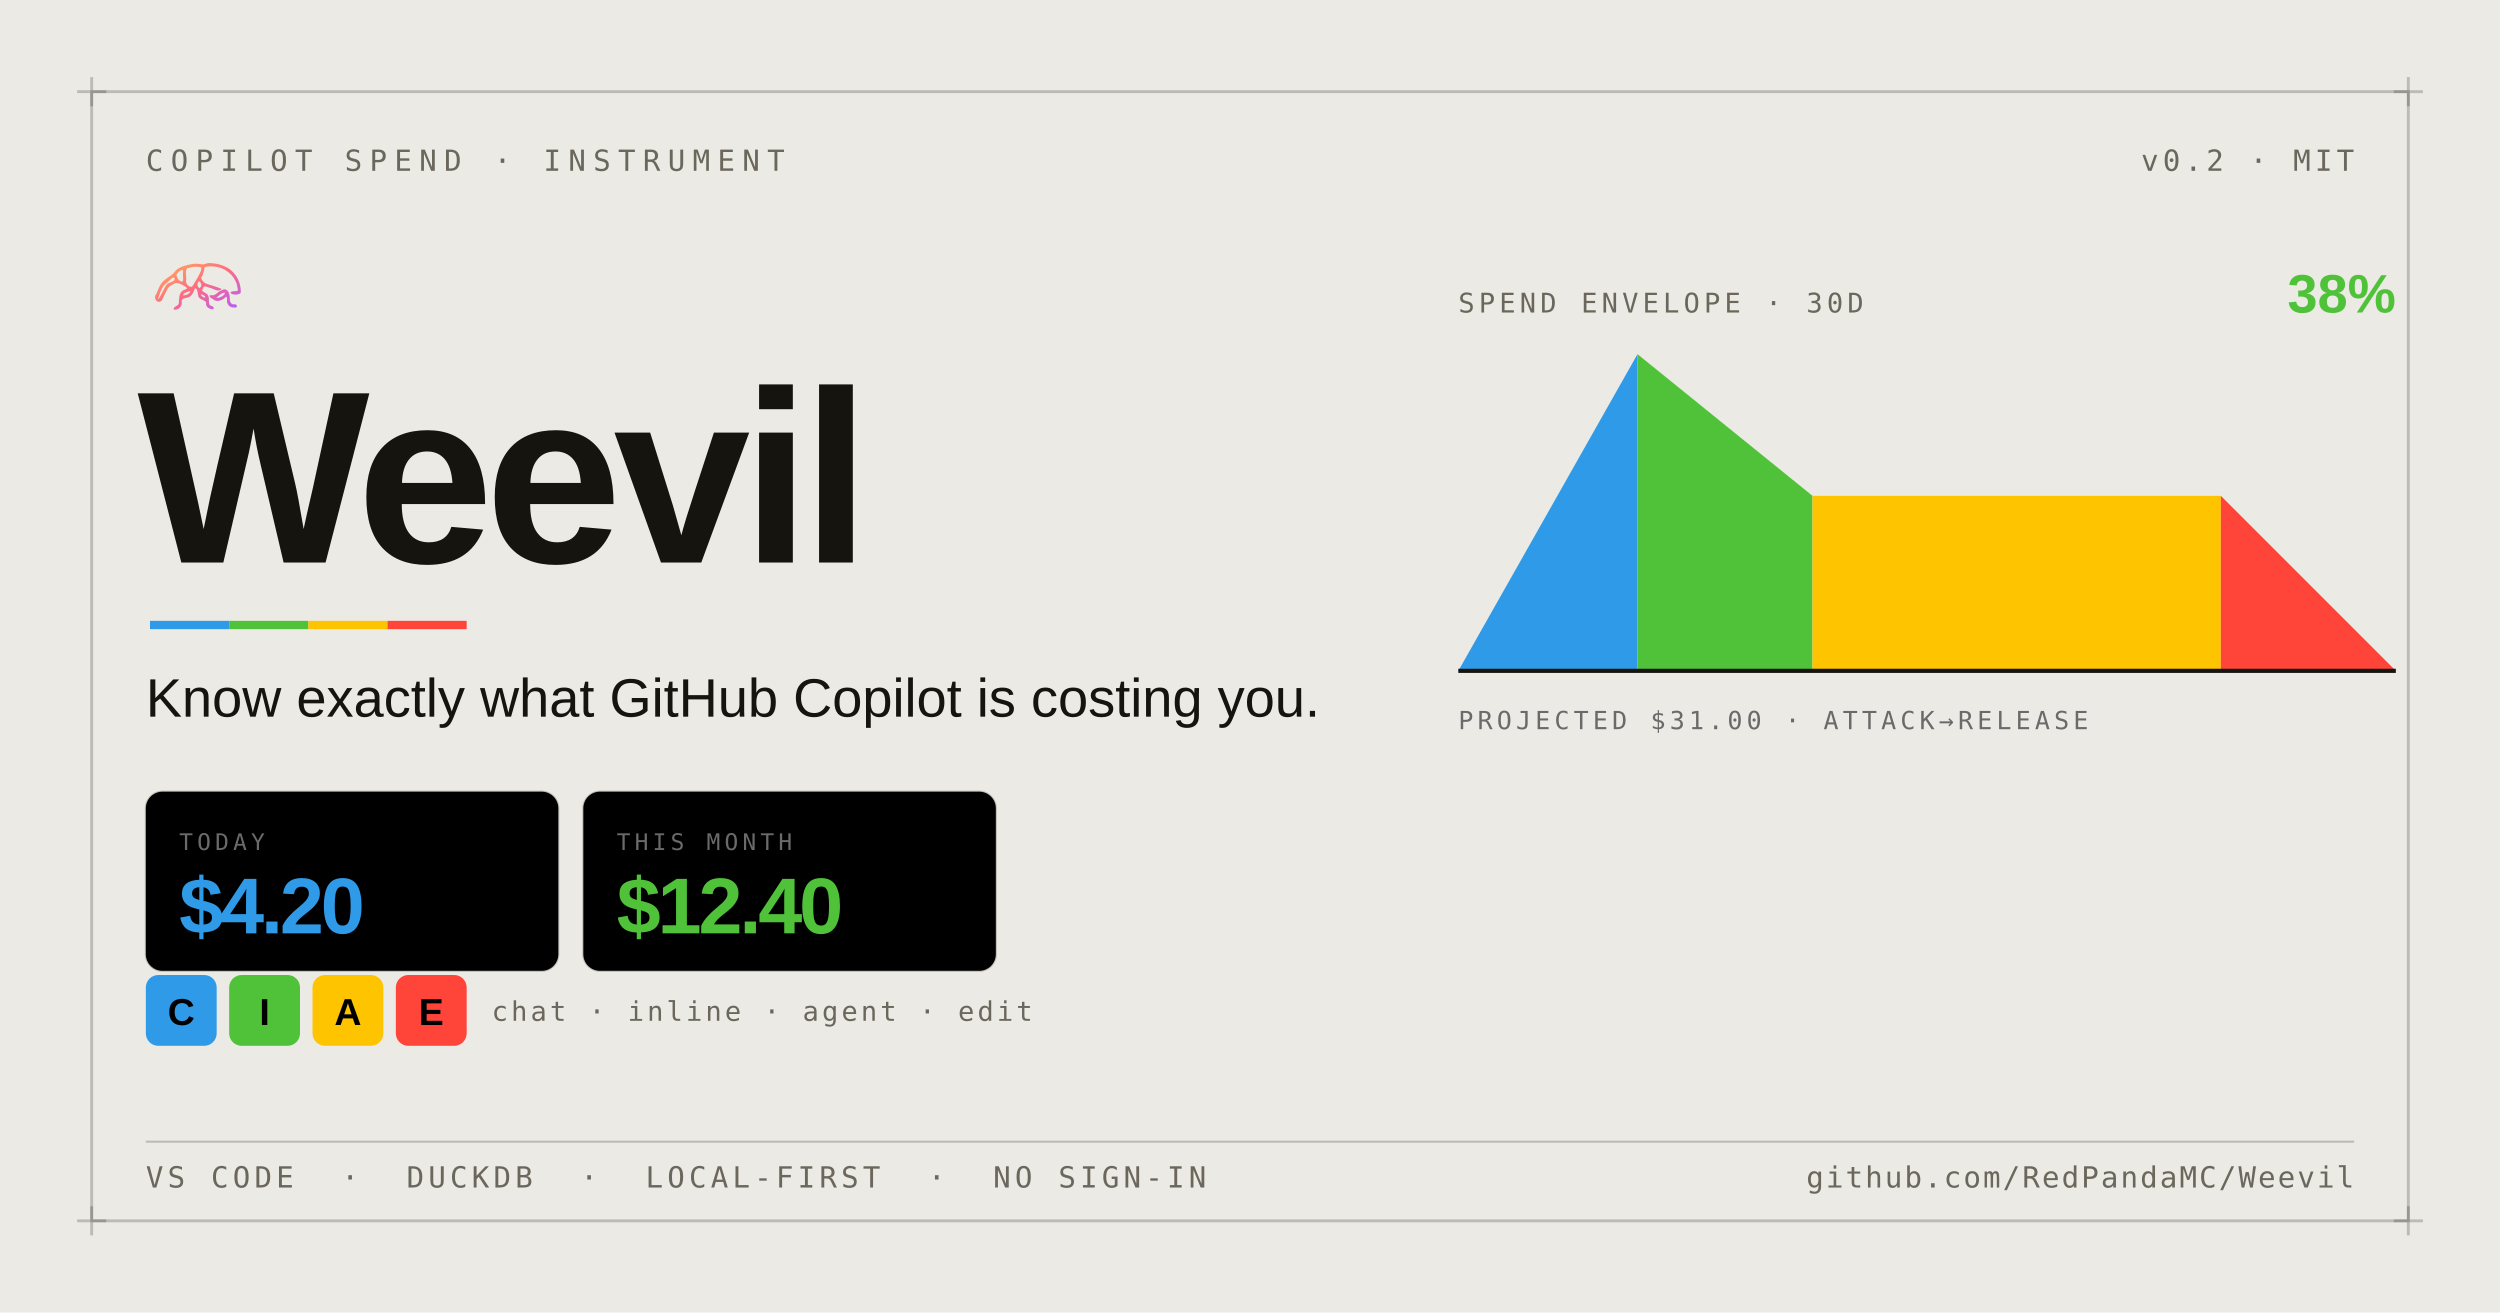
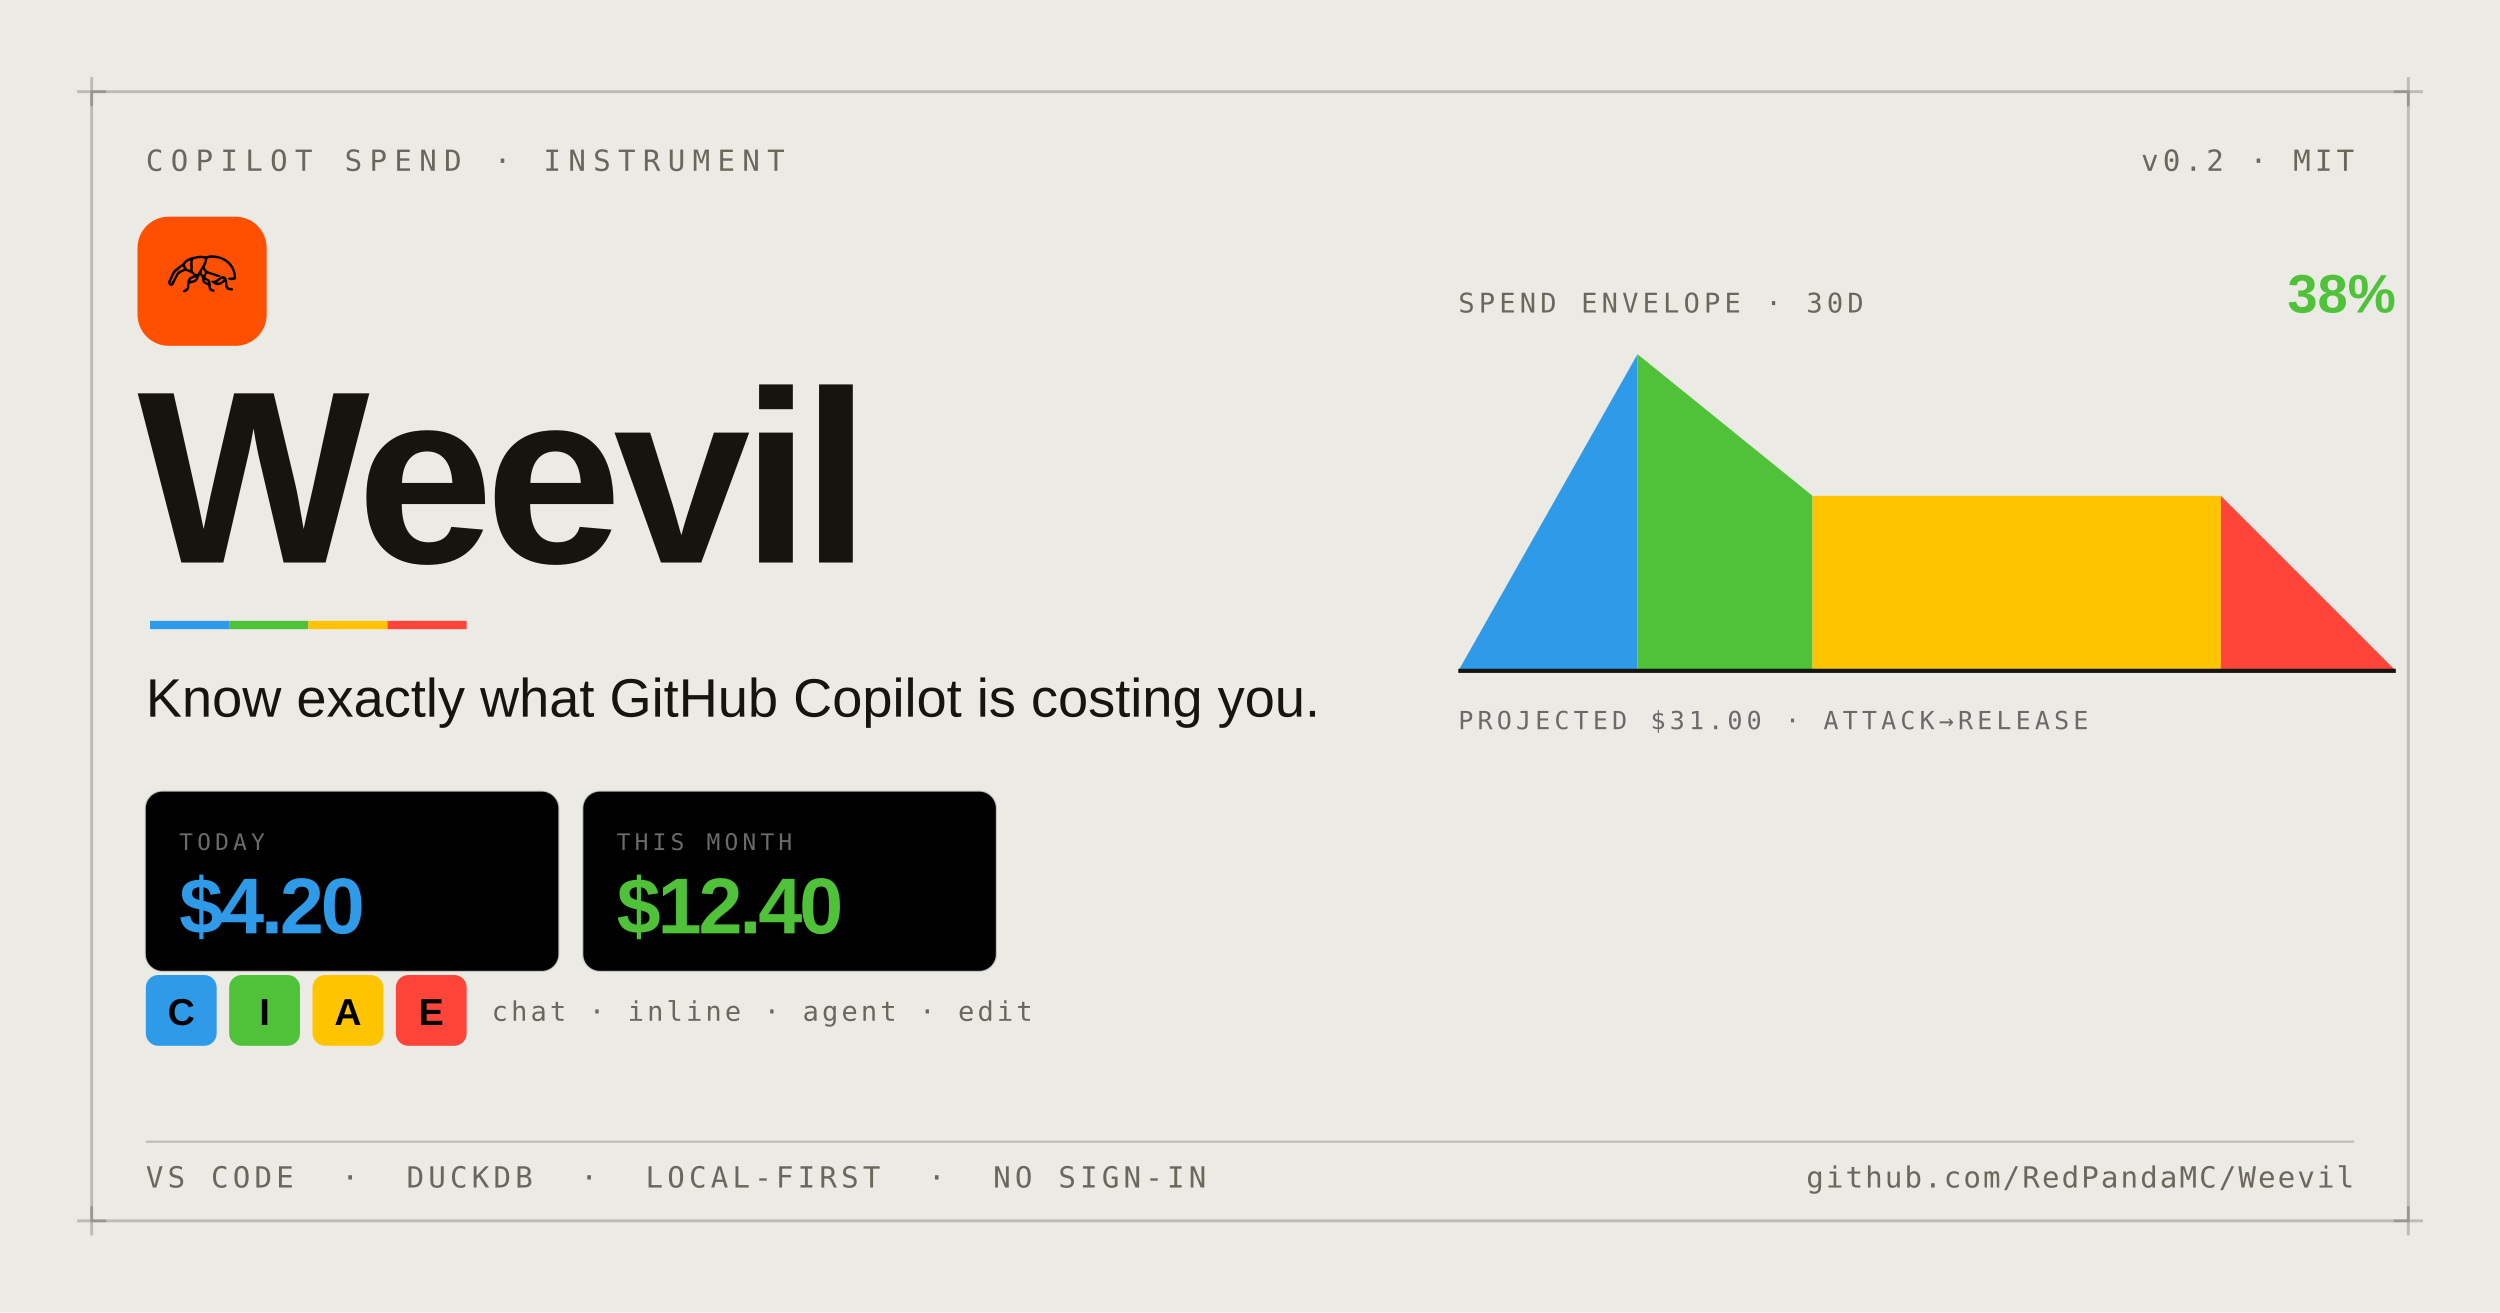
<svg xmlns="http://www.w3.org/2000/svg" width="1200" height="630" viewBox="0 0 1200 630">
  <rect width="1200" height="630" fill="#ECEAE4" />
  <rect x="44" y="44" width="1112" height="542" fill="none" stroke="rgba(0,0,0,0.2)" stroke-width="1.4" />
  <path d="M37 44H51M44 37V51" stroke="rgba(0,0,0,0.2)" stroke-width="1.4" />
  <path d="M1149 44H1163M1156 37V51" stroke="rgba(0,0,0,0.2)" stroke-width="1.4" />
  <path d="M37 586H51M44 579V593" stroke="rgba(0,0,0,0.2)" stroke-width="1.4" />
  <path d="M1149 586H1163M1156 579V593" stroke="rgba(0,0,0,0.2)" stroke-width="1.4" />
  <text x="70" y="82" font-family="'JetBrains Mono', 'DejaVu Sans Mono', monospace" font-size="14" letter-spacing="3.5" fill="#6B675C">COPILOT SPEND · INSTRUMENT</text>
  <text x="1130" y="82" font-family="'JetBrains Mono', 'DejaVu Sans Mono', monospace" font-size="14" letter-spacing="2" fill="#6B675C" text-anchor="end">v0.2 · MIT</text>
-   <svg x="66" y="108" width="58" height="58" viewBox="0 0 2048 2048">
+   <rect x="66" y="104" width="62" height="62" rx="15" fill="#FE5000" />
+   <svg x="74" y="108" width="46" height="46" viewBox="0 0 2048 2048">
    <defs>
      <linearGradient id="weevil-grad" x1="0" y1="0" x2="1" y2="1">
        <stop offset="0" stop-color="#FFB454" />
        <stop offset="0.5" stop-color="#FF6B81" />
        <stop offset="1" stop-color="#B45CFF" />
      </linearGradient>
    </defs>
    <g transform="translate(1024, 1024) scale(2.2) translate(-1024, -1024)">
      <g transform="translate(0, 465)">
-         <path fill="url(#weevil-grad)" d="m 1107.445,386.709 a 3.71,3.71 0 0 0 -0.383,0.018 c -17.717,1.759 -33.043,10.024 -48.789,10.271 -27.326,-5.334 -55.832,-7.582 -83.814,-1.859 a 3.71,3.71 0 0 0 -0.037,0.01 c -42.812,9.23 -91.615,17.551 -124.006,52.234 a 3.71,3.71 0 0 0 -0.449,0.588 c -17.963,29.217 -51.437,43.617 -78.686,66.297 -0.004,0.003 -0.008,0.007 -0.012,0.01 -37.386,26.149 -51.038,70.645 -66.846,109.303 -13.338,13.004 -13.13,32.831 -5.117,46.443 4.084,6.939 10.291,12.46 18.01,14.475 7.719,2.015 16.707,0.263 25.445,-6.264 a 3.71,3.71 0 0 0 1.012,-1.148 c 16.069,-28.469 27.828,-58.734 43.551,-86.584 a 3.71,3.71 0 0 0 0.145,-0.285 c 11.645,-25.551 40.35,-38.018 66.225,-49.762 24.402,-2.372 54.608,14.84 76.455,30.678 a 3.71,3.71 0 0 0 0.441,0.273 c 6.683,3.542 8.9,6.616 9.221,8.139 0.32,1.523 -0.45,3.145 -3.234,5.443 -5.569,4.596 -17.539,8.905 -25.281,11.174 a 3.71,3.71 0 0 0 -0.814,0.348 c -16.908,9.784 -24.877,25.961 -28.729,43.166 -3.851,17.205 -3.856,35.714 -4.916,51.41 a 3.71,3.71 0 0 0 0.031,0.791 c 0.934,6.34 -0.757,10.532 -4.008,14.428 -3.251,3.895 -8.278,7.237 -13.598,10.424 -5.319,3.187 -10.889,6.185 -15.225,10.133 -4.336,3.948 -7.458,9.55 -6.27,16.137 a 3.71,3.71 0 0 0 3.17,3.02 c 31.652,4.139 62.15,-24.382 58.889,-56.781 a 3.71,3.71 0 0 0 -0.078,-0.465 c -1.786,-7.72 -1.274,-13.082 0.463,-17.035 1.737,-3.953 4.79,-6.783 9.098,-9.119 8.576,-4.651 21.82,-6.603 34.014,-9.701 18.818,-3.889 30.75,-15.759 39.08,-29.756 7.979,-13.408 13.021,-28.768 18.631,-42.152 3.063,-0.399 5.471,0.498 7.994,2.658 2.982,2.552 5.805,6.978 8.088,12.273 4.566,10.591 7.059,24.486 7.811,32.883 l -0.014,-0.361 c -0.091,10.524 3.211,18.642 8.418,24.725 5.207,6.083 12.099,10.179 19.191,13.727 13.681,6.843 27.926,11.957 34.945,22.268 -3.319,13.176 -0.102,25.134 7.172,34.051 7.501,9.196 18.992,15.303 31.678,17.811 5.467,2.701 9.981,3.556 13.781,2.061 3.9,-1.534 5.737,-5.783 5.471,-9.48 -0.533,-7.395 -6.957,-15.254 -17.233,-16.549 l 0.383,0.068 c -8.828,-2.065 -13.274,-5.905 -16.082,-11.168 -2.808,-5.263 -3.768,-12.318 -3.996,-20.275 -0.456,-15.915 2.236,-35.186 -6.898,-50.195 l 0.33,0.693 c -2.426,-6.876 -8.232,-11.62 -14.557,-15.658 -6.324,-4.038 -13.411,-7.438 -19.184,-10.98 -5.773,-3.543 -9.95,-7.21 -11.277,-10.836 -1.327,-3.626 -0.748,-8.081 5.26,-15.479 a 3.71,3.71 0 0 0 0.752,-1.582 c 1.681,-8.084 4.687,-11.632 8.441,-13.404 3.755,-1.772 9,-1.723 15.113,-0.369 12.227,2.708 26.703,10.414 38.379,12.17 l -0.576,-0.135 c 11.467,3.662 24.377,10.918 37.836,15.162 13.459,4.244 28.097,5.263 41.482,-4.338 a 3.71,3.71 0 0 0 -0.682,-6.414 c -32.77,-14.261 -67.226,-23.024 -100.6,-33.885 a 3.71,3.71 0 0 0 -0.324,-0.09 c -24.243,-5.522 -48.275,-25.691 -53.213,-50.125 16.325,-25.224 21.954,-54.545 28.17,-83.023 34.324,-7.5 70.421,-6.742 104.471,1.949 a 3.71,3.71 0 0 0 0.068,0.018 c 74.972,17.634 138.758,82.024 147.336,159.65 a 3.71,3.71 0 0 0 0.197,0.846 c 3.865,10.758 3.168,16.101 1.244,18.762 -1.924,2.66 -6.338,4.105 -12.701,4.664 -6.364,0.559 -14.136,0.277 -21.605,0.943 -7.47,0.666 -14.936,2.246 -20.207,7.541 a 3.71,3.71 0 0 0 -0.281,4.918 c 7.466,9.445 21.642,13.166 36.27,13.289 14.627,0.123 29.976,-3.484 40.428,-11.211 a 3.71,3.71 0 0 0 1.496,-2.752 c 4.381,-70.229 -29.245,-141.248 -86.109,-182.611 a 3.71,3.71 0 0 0 -0.098,-0.068 c -46.762,-31.76 -104.236,-46.217 -160.156,-46.438 z m -98.113,28.521 c 13.447,-0.092 26.808,1.426 39.859,4.814 0.462,8.422 0.653,16.713 -1.141,24.475 -16.166,39.409 -38.489,76.449 -61.455,112.689 a 3.71,3.71 0 0 0 -0.246,0.455 c -3.813,8.407 -8.726,11.516 -14.371,12.105 -5.645,0.589 -12.473,-1.79 -18.877,-6.342 -12.807,-9.103 -22.954,-26.568 -20.756,-39.068 l -0.033,0.172 c 3.906,-17.336 1.048,-34.997 -0.139,-51.744 -1.156,-16.309 -0.775,-31.505 7.643,-45.281 22.415,-7.25 46.069,-12.116 69.516,-12.275 z m -106.287,25.602 c 3.138,-0.172 4.665,0.425 5.822,2.311 1.158,1.886 1.929,6.126 0.531,13.445 a 3.71,3.71 0 0 0 -0.008,0.041 c -2.327,12.974 -0.884,25.989 0.102,38.471 0.924,11.698 1.317,22.85 -1.434,33.15 -13.017,2.525 -24.377,-3.317 -33.271,-13.42 -9.181,-10.429 -15.102,-25.248 -15.939,-38 3.387,-7.199 8.446,-13.649 14.461,-19.08 a 3.71,3.71 0 0 0 0.225,-0.221 c 3.283,-3.515 8.545,-7.709 14.07,-10.961 5.525,-3.252 11.407,-5.515 15.441,-5.736 z m -68.301,58.041 c 3.116,0.136 6.299,1.485 9.91,4.982 1.507,6.951 0.144,11.467 -3.127,15.449 -3.432,4.179 -9.336,7.676 -16.344,10.795 -14.015,6.238 -32.105,10.582 -42.102,21.818 a 3.71,3.71 0 0 0 -0.334,0.438 c -23.154,35.47 -37.321,75.339 -60.947,109.045 -1.505,0.04 -2.708,-0.057 -3.309,-0.266 -0.814,-0.283 -0.871,-0.424 -1.047,-0.795 -0.351,-0.741 -0.299,-3.629 0.916,-7.297 1.215,-3.668 3.221,-7.967 5.023,-11.992 1.802,-4.025 3.488,-7.546 3.811,-11.158 l -0.248,1.037 c 13.601,-34.298 25.66,-70.026 55.455,-91.869 l -0.617,0.365 c 9.959,-4.672 18.761,-15.367 27.783,-24.557 9.023,-9.19 17.936,-16.312 25.176,-15.996 z m 197.74,26.469 c 9.704,7.848 15.797,17.369 17.01,26.729 1.244,9.599 -2.183,19.193 -12.406,27.787 -10.411,-3.874 -15.622,-13.668 -16.193,-24.928 -0.554,-10.92 3.654,-22.559 11.59,-29.588 z m 193.23,64.025 c -2.378,0.167 -4.851,0.552 -7.422,1.168 a 3.71,3.71 0 0 0 -0.518,0.164 c -5.615,2.252 -11.059,4.878 -16.332,7.777 -13.672,5.567 -24.825,16.689 -36.166,25.098 -11.421,8.468 -22.331,14.137 -36.185,10.566 a 3.71,3.71 0 0 0 -0.535,-0.098 c -3.425,-0.362 -6.11,-0.345 -8.424,0.182 -2.314,0.527 -4.574,1.804 -5.611,4.049 -1.038,2.244 -0.561,4.542 0.229,6.355 0.79,1.813 1.97,3.442 3.387,5.064 5.37,6.149 13.821,12.126 20.887,14.137 13.278,13.984 31.06,16.869 47.941,13.518 17.179,-3.411 33.775,-12.881 46.053,-23.412 a 3.71,3.71 0 0 0 0.734,-0.854 c 3.016,-4.841 5.516,-6.281 6.707,-6.463 1.191,-0.182 2.297,0.326 3.846,2.377 3.096,4.103 5.205,13.529 4.176,19.457 a 3.71,3.71 0 0 0 -0.025,0.17 c -2.064,16.352 2.119,32.024 11.508,43.334 9.237,11.128 23.627,17.805 41.08,16.627 10.434,3.969 19.801,0.63 22.818,-6.279 1.552,-3.554 1.026,-8.003 -1.684,-11.361 -2.709,-3.358 -7.22,-5.696 -13.496,-6.805 a 3.71,3.71 0 0 0 -1.383,0.018 c -13.912,2.828 -23.202,-1.801 -29.494,-10.291 -6.292,-8.49 -9.133,-21.262 -7.871,-33.998 a 3.71,3.71 0 0 0 0.016,-0.512 c -0.521,-13.105 -2.462,-30.596 -8.684,-45.033 -3.111,-7.219 -7.324,-13.727 -13.193,-18.359 -5.87,-4.632 -13.443,-7.221 -22.358,-6.596 z m -259.853,12.744 c -0.097,4.095 -1.502,7.874 -4.045,11.51 -3.278,4.686 -8.457,8.996 -14.617,12.527 -11.247,6.448 -25.59,10.03 -36.631,10.133 -0.146,-4.942 1.211,-8.773 3.77,-12.119 3.103,-4.058 8.089,-7.426 14.094,-10.189 11.612,-5.344 26.486,-8.289 37.43,-11.861 z m 260.254,13.539 c 2.164,-0.092 4.377,0.12 6.623,0.49 -0.747,8.044 -7.871,17.032 -18.26,24.234 -11.558,8.013 -26.596,13.522 -37.65,13.818 -1.656,-0.264 -3.192,-0.231 -4.893,-0.211 -2.019,0.024 -4.119,0.036 -5.561,-0.143 -0.065,-0.008 -0.055,-0.021 -0.115,-0.031 0.096,-0.148 0.097,-0.183 0.227,-0.359 9.466,-6.877 18.834,-16.107 28.627,-23.707 9.993,-7.755 20.256,-13.634 31.002,-14.092 z m -179.424,10.447 c 11.802,4.662 23.756,8.072 31.551,16.357 1.537,3.859 2.047,6.729 1.918,8.279 -0.137,1.643 -0.422,1.817 -1.104,2.168 -1.362,0.702 -6.671,0.288 -12.381,-2.615 -5.71,-2.903 -11.764,-7.719 -15.621,-12.945 -2.83,-3.835 -4.389,-7.651 -4.363,-11.244 z" />
+         <path fill="#000000" d="m 1107.445,386.709 a 3.71,3.71 0 0 0 -0.383,0.018 c -17.717,1.759 -33.043,10.024 -48.789,10.271 -27.326,-5.334 -55.832,-7.582 -83.814,-1.859 a 3.71,3.71 0 0 0 -0.037,0.01 c -42.812,9.23 -91.615,17.551 -124.006,52.234 a 3.71,3.71 0 0 0 -0.449,0.588 c -17.963,29.217 -51.437,43.617 -78.686,66.297 -0.004,0.003 -0.008,0.007 -0.012,0.01 -37.386,26.149 -51.038,70.645 -66.846,109.303 -13.338,13.004 -13.13,32.831 -5.117,46.443 4.084,6.939 10.291,12.46 18.01,14.475 7.719,2.015 16.707,0.263 25.445,-6.264 a 3.71,3.71 0 0 0 1.012,-1.148 c 16.069,-28.469 27.828,-58.734 43.551,-86.584 a 3.71,3.71 0 0 0 0.145,-0.285 c 11.645,-25.551 40.35,-38.018 66.225,-49.762 24.402,-2.372 54.608,14.84 76.455,30.678 a 3.71,3.71 0 0 0 0.441,0.273 c 6.683,3.542 8.9,6.616 9.221,8.139 0.32,1.523 -0.45,3.145 -3.234,5.443 -5.569,4.596 -17.539,8.905 -25.281,11.174 a 3.71,3.71 0 0 0 -0.814,0.348 c -16.908,9.784 -24.877,25.961 -28.729,43.166 -3.851,17.205 -3.856,35.714 -4.916,51.41 a 3.71,3.71 0 0 0 0.031,0.791 c 0.934,6.34 -0.757,10.532 -4.008,14.428 -3.251,3.895 -8.278,7.237 -13.598,10.424 -5.319,3.187 -10.889,6.185 -15.225,10.133 -4.336,3.948 -7.458,9.55 -6.27,16.137 a 3.71,3.71 0 0 0 3.17,3.02 c 31.652,4.139 62.15,-24.382 58.889,-56.781 a 3.71,3.71 0 0 0 -0.078,-0.465 c -1.786,-7.72 -1.274,-13.082 0.463,-17.035 1.737,-3.953 4.79,-6.783 9.098,-9.119 8.576,-4.651 21.82,-6.603 34.014,-9.701 18.818,-3.889 30.75,-15.759 39.08,-29.756 7.979,-13.408 13.021,-28.768 18.631,-42.152 3.063,-0.399 5.471,0.498 7.994,2.658 2.982,2.552 5.805,6.978 8.088,12.273 4.566,10.591 7.059,24.486 7.811,32.883 l -0.014,-0.361 c -0.091,10.524 3.211,18.642 8.418,24.725 5.207,6.083 12.099,10.179 19.191,13.727 13.681,6.843 27.926,11.957 34.945,22.268 -3.319,13.176 -0.102,25.134 7.172,34.051 7.501,9.196 18.992,15.303 31.678,17.811 5.467,2.701 9.981,3.556 13.781,2.061 3.9,-1.534 5.737,-5.783 5.471,-9.48 -0.533,-7.395 -6.957,-15.254 -17.233,-16.549 l 0.383,0.068 c -8.828,-2.065 -13.274,-5.905 -16.082,-11.168 -2.808,-5.263 -3.768,-12.318 -3.996,-20.275 -0.456,-15.915 2.236,-35.186 -6.898,-50.195 l 0.33,0.693 c -2.426,-6.876 -8.232,-11.62 -14.557,-15.658 -6.324,-4.038 -13.411,-7.438 -19.184,-10.98 -5.773,-3.543 -9.95,-7.21 -11.277,-10.836 -1.327,-3.626 -0.748,-8.081 5.26,-15.479 a 3.71,3.71 0 0 0 0.752,-1.582 c 1.681,-8.084 4.687,-11.632 8.441,-13.404 3.755,-1.772 9,-1.723 15.113,-0.369 12.227,2.708 26.703,10.414 38.379,12.17 l -0.576,-0.135 c 11.467,3.662 24.377,10.918 37.836,15.162 13.459,4.244 28.097,5.263 41.482,-4.338 a 3.71,3.71 0 0 0 -0.682,-6.414 c -32.77,-14.261 -67.226,-23.024 -100.6,-33.885 a 3.71,3.71 0 0 0 -0.324,-0.09 c -24.243,-5.522 -48.275,-25.691 -53.213,-50.125 16.325,-25.224 21.954,-54.545 28.17,-83.023 34.324,-7.5 70.421,-6.742 104.471,1.949 a 3.71,3.71 0 0 0 0.068,0.018 c 74.972,17.634 138.758,82.024 147.336,159.65 a 3.71,3.71 0 0 0 0.197,0.846 c 3.865,10.758 3.168,16.101 1.244,18.762 -1.924,2.66 -6.338,4.105 -12.701,4.664 -6.364,0.559 -14.136,0.277 -21.605,0.943 -7.47,0.666 -14.936,2.246 -20.207,7.541 a 3.71,3.71 0 0 0 -0.281,4.918 c 7.466,9.445 21.642,13.166 36.27,13.289 14.627,0.123 29.976,-3.484 40.428,-11.211 a 3.71,3.71 0 0 0 1.496,-2.752 c 4.381,-70.229 -29.245,-141.248 -86.109,-182.611 a 3.71,3.71 0 0 0 -0.098,-0.068 c -46.762,-31.76 -104.236,-46.217 -160.156,-46.438 z m -98.113,28.521 c 13.447,-0.092 26.808,1.426 39.859,4.814 0.462,8.422 0.653,16.713 -1.141,24.475 -16.166,39.409 -38.489,76.449 -61.455,112.689 a 3.71,3.71 0 0 0 -0.246,0.455 c -3.813,8.407 -8.726,11.516 -14.371,12.105 -5.645,0.589 -12.473,-1.79 -18.877,-6.342 -12.807,-9.103 -22.954,-26.568 -20.756,-39.068 l -0.033,0.172 c 3.906,-17.336 1.048,-34.997 -0.139,-51.744 -1.156,-16.309 -0.775,-31.505 7.643,-45.281 22.415,-7.25 46.069,-12.116 69.516,-12.275 z m -106.287,25.602 c 3.138,-0.172 4.665,0.425 5.822,2.311 1.158,1.886 1.929,6.126 0.531,13.445 a 3.71,3.71 0 0 0 -0.008,0.041 c -2.327,12.974 -0.884,25.989 0.102,38.471 0.924,11.698 1.317,22.85 -1.434,33.15 -13.017,2.525 -24.377,-3.317 -33.271,-13.42 -9.181,-10.429 -15.102,-25.248 -15.939,-38 3.387,-7.199 8.446,-13.649 14.461,-19.08 a 3.71,3.71 0 0 0 0.225,-0.221 c 3.283,-3.515 8.545,-7.709 14.07,-10.961 5.525,-3.252 11.407,-5.515 15.441,-5.736 z m -68.301,58.041 c 3.116,0.136 6.299,1.485 9.91,4.982 1.507,6.951 0.144,11.467 -3.127,15.449 -3.432,4.179 -9.336,7.676 -16.344,10.795 -14.015,6.238 -32.105,10.582 -42.102,21.818 a 3.71,3.71 0 0 0 -0.334,0.438 c -23.154,35.47 -37.321,75.339 -60.947,109.045 -1.505,0.04 -2.708,-0.057 -3.309,-0.266 -0.814,-0.283 -0.871,-0.424 -1.047,-0.795 -0.351,-0.741 -0.299,-3.629 0.916,-7.297 1.215,-3.668 3.221,-7.967 5.023,-11.992 1.802,-4.025 3.488,-7.546 3.811,-11.158 l -0.248,1.037 c 13.601,-34.298 25.66,-70.026 55.455,-91.869 l -0.617,0.365 c 9.959,-4.672 18.761,-15.367 27.783,-24.557 9.023,-9.19 17.936,-16.312 25.176,-15.996 z m 197.74,26.469 c 9.704,7.848 15.797,17.369 17.01,26.729 1.244,9.599 -2.183,19.193 -12.406,27.787 -10.411,-3.874 -15.622,-13.668 -16.193,-24.928 -0.554,-10.92 3.654,-22.559 11.59,-29.588 z m 193.23,64.025 c -2.378,0.167 -4.851,0.552 -7.422,1.168 a 3.71,3.71 0 0 0 -0.518,0.164 c -5.615,2.252 -11.059,4.878 -16.332,7.777 -13.672,5.567 -24.825,16.689 -36.166,25.098 -11.421,8.468 -22.331,14.137 -36.185,10.566 a 3.71,3.71 0 0 0 -0.535,-0.098 c -3.425,-0.362 -6.11,-0.345 -8.424,0.182 -2.314,0.527 -4.574,1.804 -5.611,4.049 -1.038,2.244 -0.561,4.542 0.229,6.355 0.79,1.813 1.97,3.442 3.387,5.064 5.37,6.149 13.821,12.126 20.887,14.137 13.278,13.984 31.06,16.869 47.941,13.518 17.179,-3.411 33.775,-12.881 46.053,-23.412 a 3.71,3.71 0 0 0 0.734,-0.854 c 3.016,-4.841 5.516,-6.281 6.707,-6.463 1.191,-0.182 2.297,0.326 3.846,2.377 3.096,4.103 5.205,13.529 4.176,19.457 a 3.71,3.71 0 0 0 -0.025,0.17 c -2.064,16.352 2.119,32.024 11.508,43.334 9.237,11.128 23.627,17.805 41.08,16.627 10.434,3.969 19.801,0.63 22.818,-6.279 1.552,-3.554 1.026,-8.003 -1.684,-11.361 -2.709,-3.358 -7.22,-5.696 -13.496,-6.805 a 3.71,3.71 0 0 0 -1.383,0.018 c -13.912,2.828 -23.202,-1.801 -29.494,-10.291 -6.292,-8.49 -9.133,-21.262 -7.871,-33.998 a 3.71,3.71 0 0 0 0.016,-0.512 c -0.521,-13.105 -2.462,-30.596 -8.684,-45.033 -3.111,-7.219 -7.324,-13.727 -13.193,-18.359 -5.87,-4.632 -13.443,-7.221 -22.358,-6.596 z m -259.853,12.744 c -0.097,4.095 -1.502,7.874 -4.045,11.51 -3.278,4.686 -8.457,8.996 -14.617,12.527 -11.247,6.448 -25.59,10.03 -36.631,10.133 -0.146,-4.942 1.211,-8.773 3.77,-12.119 3.103,-4.058 8.089,-7.426 14.094,-10.189 11.612,-5.344 26.486,-8.289 37.43,-11.861 z m 260.254,13.539 c 2.164,-0.092 4.377,0.12 6.623,0.49 -0.747,8.044 -7.871,17.032 -18.26,24.234 -11.558,8.013 -26.596,13.522 -37.65,13.818 -1.656,-0.264 -3.192,-0.231 -4.893,-0.211 -2.019,0.024 -4.119,0.036 -5.561,-0.143 -0.065,-0.008 -0.055,-0.021 -0.115,-0.031 0.096,-0.148 0.097,-0.183 0.227,-0.359 9.466,-6.877 18.834,-16.107 28.627,-23.707 9.993,-7.755 20.256,-13.634 31.002,-14.092 z m -179.424,10.447 c 11.802,4.662 23.756,8.072 31.551,16.357 1.537,3.859 2.047,6.729 1.918,8.279 -0.137,1.643 -0.422,1.817 -1.104,2.168 -1.362,0.702 -6.671,0.288 -12.381,-2.615 -5.71,-2.903 -11.764,-7.719 -15.621,-12.945 -2.83,-3.835 -4.389,-7.651 -4.363,-11.244 z" />
      </g>
    </g>
  </svg>
  <text x="66" y="270" font-family="'Schibsted Grotesk', 'Liberation Sans', Arial, sans-serif" font-size="118" font-weight="700" letter-spacing="-4" fill="#15140F">Weevil</text>
  <rect x="72" y="298" width="38" height="4" fill="#2F9BE8" />
  <rect x="110" y="298" width="38" height="4" fill="#4FC23A" />
  <rect x="148" y="298" width="38" height="4" fill="#FFC400" />
  <rect x="186" y="298" width="38" height="4" fill="#FF453A" />
  <text x="70" y="344" font-family="'Schibsted Grotesk', 'Liberation Sans', Arial, sans-serif" font-size="26" font-weight="500" fill="#15140F">Know exactly what GitHub Copilot is costing you.</text>
  <rect x="70" y="380" width="198" height="86" rx="8" fill="#000" stroke="rgba(0,0,0,0.2)" />
  <text x="86" y="408" font-family="'JetBrains Mono', 'DejaVu Sans Mono', monospace" font-size="11" letter-spacing="2" fill="#6A6A6A">TODAY</text>
  <text x="86" y="448" font-family="'Schibsted Grotesk', 'Liberation Sans', Arial, sans-serif" font-size="38" font-weight="700" letter-spacing="-1.5" fill="#2F9BE8">$4.20</text>
  <rect x="280" y="380" width="198" height="86" rx="8" fill="#000" stroke="rgba(0,0,0,0.2)" />
  <text x="296" y="408" font-family="'JetBrains Mono', 'DejaVu Sans Mono', monospace" font-size="11" letter-spacing="2" fill="#6A6A6A">THIS MONTH</text>
  <text x="296" y="448" font-family="'Schibsted Grotesk', 'Liberation Sans', Arial, sans-serif" font-size="38" font-weight="700" letter-spacing="-1.5" fill="#4FC23A">$12.40</text>
  <rect x="70" y="468" width="34" height="34" rx="6" fill="#2F9BE8" />
  <text x="87" y="492" font-family="'Schibsted Grotesk', 'Liberation Sans', Arial, sans-serif" font-size="18" font-weight="700" fill="#000" text-anchor="middle">C</text>
  <rect x="110" y="468" width="34" height="34" rx="6" fill="#4FC23A" />
  <text x="127" y="492" font-family="'Schibsted Grotesk', 'Liberation Sans', Arial, sans-serif" font-size="18" font-weight="700" fill="#000" text-anchor="middle">I</text>
  <rect x="150" y="468" width="34" height="34" rx="6" fill="#FFC400" />
  <text x="167" y="492" font-family="'Schibsted Grotesk', 'Liberation Sans', Arial, sans-serif" font-size="18" font-weight="700" fill="#000" text-anchor="middle">A</text>
  <rect x="190" y="468" width="34" height="34" rx="6" fill="#FF453A" />
  <text x="207" y="492" font-family="'Schibsted Grotesk', 'Liberation Sans', Arial, sans-serif" font-size="18" font-weight="700" fill="#000" text-anchor="middle">E</text>
  <text x="236" y="490" font-family="'JetBrains Mono', 'DejaVu Sans Mono', monospace" font-size="13" letter-spacing="1.5" fill="#6B675C">chat · inline · agent · edit</text>
  <text x="700" y="150" font-family="'JetBrains Mono', 'DejaVu Sans Mono', monospace" font-size="13" letter-spacing="2" fill="#6B675C">SPEND ENVELOPE · 30D</text>
  <text x="1150" y="150" font-family="'Schibsted Grotesk', 'Liberation Sans', Arial, sans-serif" font-size="26" font-weight="700" fill="#4FC23A" text-anchor="end">38%</text>
  <polygon points="700,322 786,170 786,322" fill="#2F9BE8" />
  <polygon points="786,322 786,170 870,238 870,322" fill="#4FC23A" />
  <polygon points="870,322 870,238 1066,238 1066,322" fill="#FFC400" />
  <polygon points="1066,322 1066,238 1150,322" fill="#FF453A" />
  <line x1="700" y1="322" x2="1150" y2="322" stroke="#15140F" stroke-width="2" />
  <text x="700" y="350" font-family="'JetBrains Mono', 'DejaVu Sans Mono', monospace" font-size="12" letter-spacing="2" fill="#6A6A6A">PROJECTED $31.00 · ATTACK→RELEASE</text>
  <line x1="70" y1="548" x2="1130" y2="548" stroke="rgba(0,0,0,0.2)" stroke-width="1" />
  <text x="70" y="570" font-family="'JetBrains Mono', 'DejaVu Sans Mono', monospace" font-size="14" letter-spacing="2" fill="#6B675C">VS CODE  ·  DUCKDB  ·  LOCAL-FIRST  ·  NO SIGN-IN</text>
  <text x="1130" y="570" font-family="'JetBrains Mono', 'DejaVu Sans Mono', monospace" font-size="14" letter-spacing="1" fill="#6B675C" text-anchor="end">github.com/RedPandaMC/Weevil</text>
</svg>
